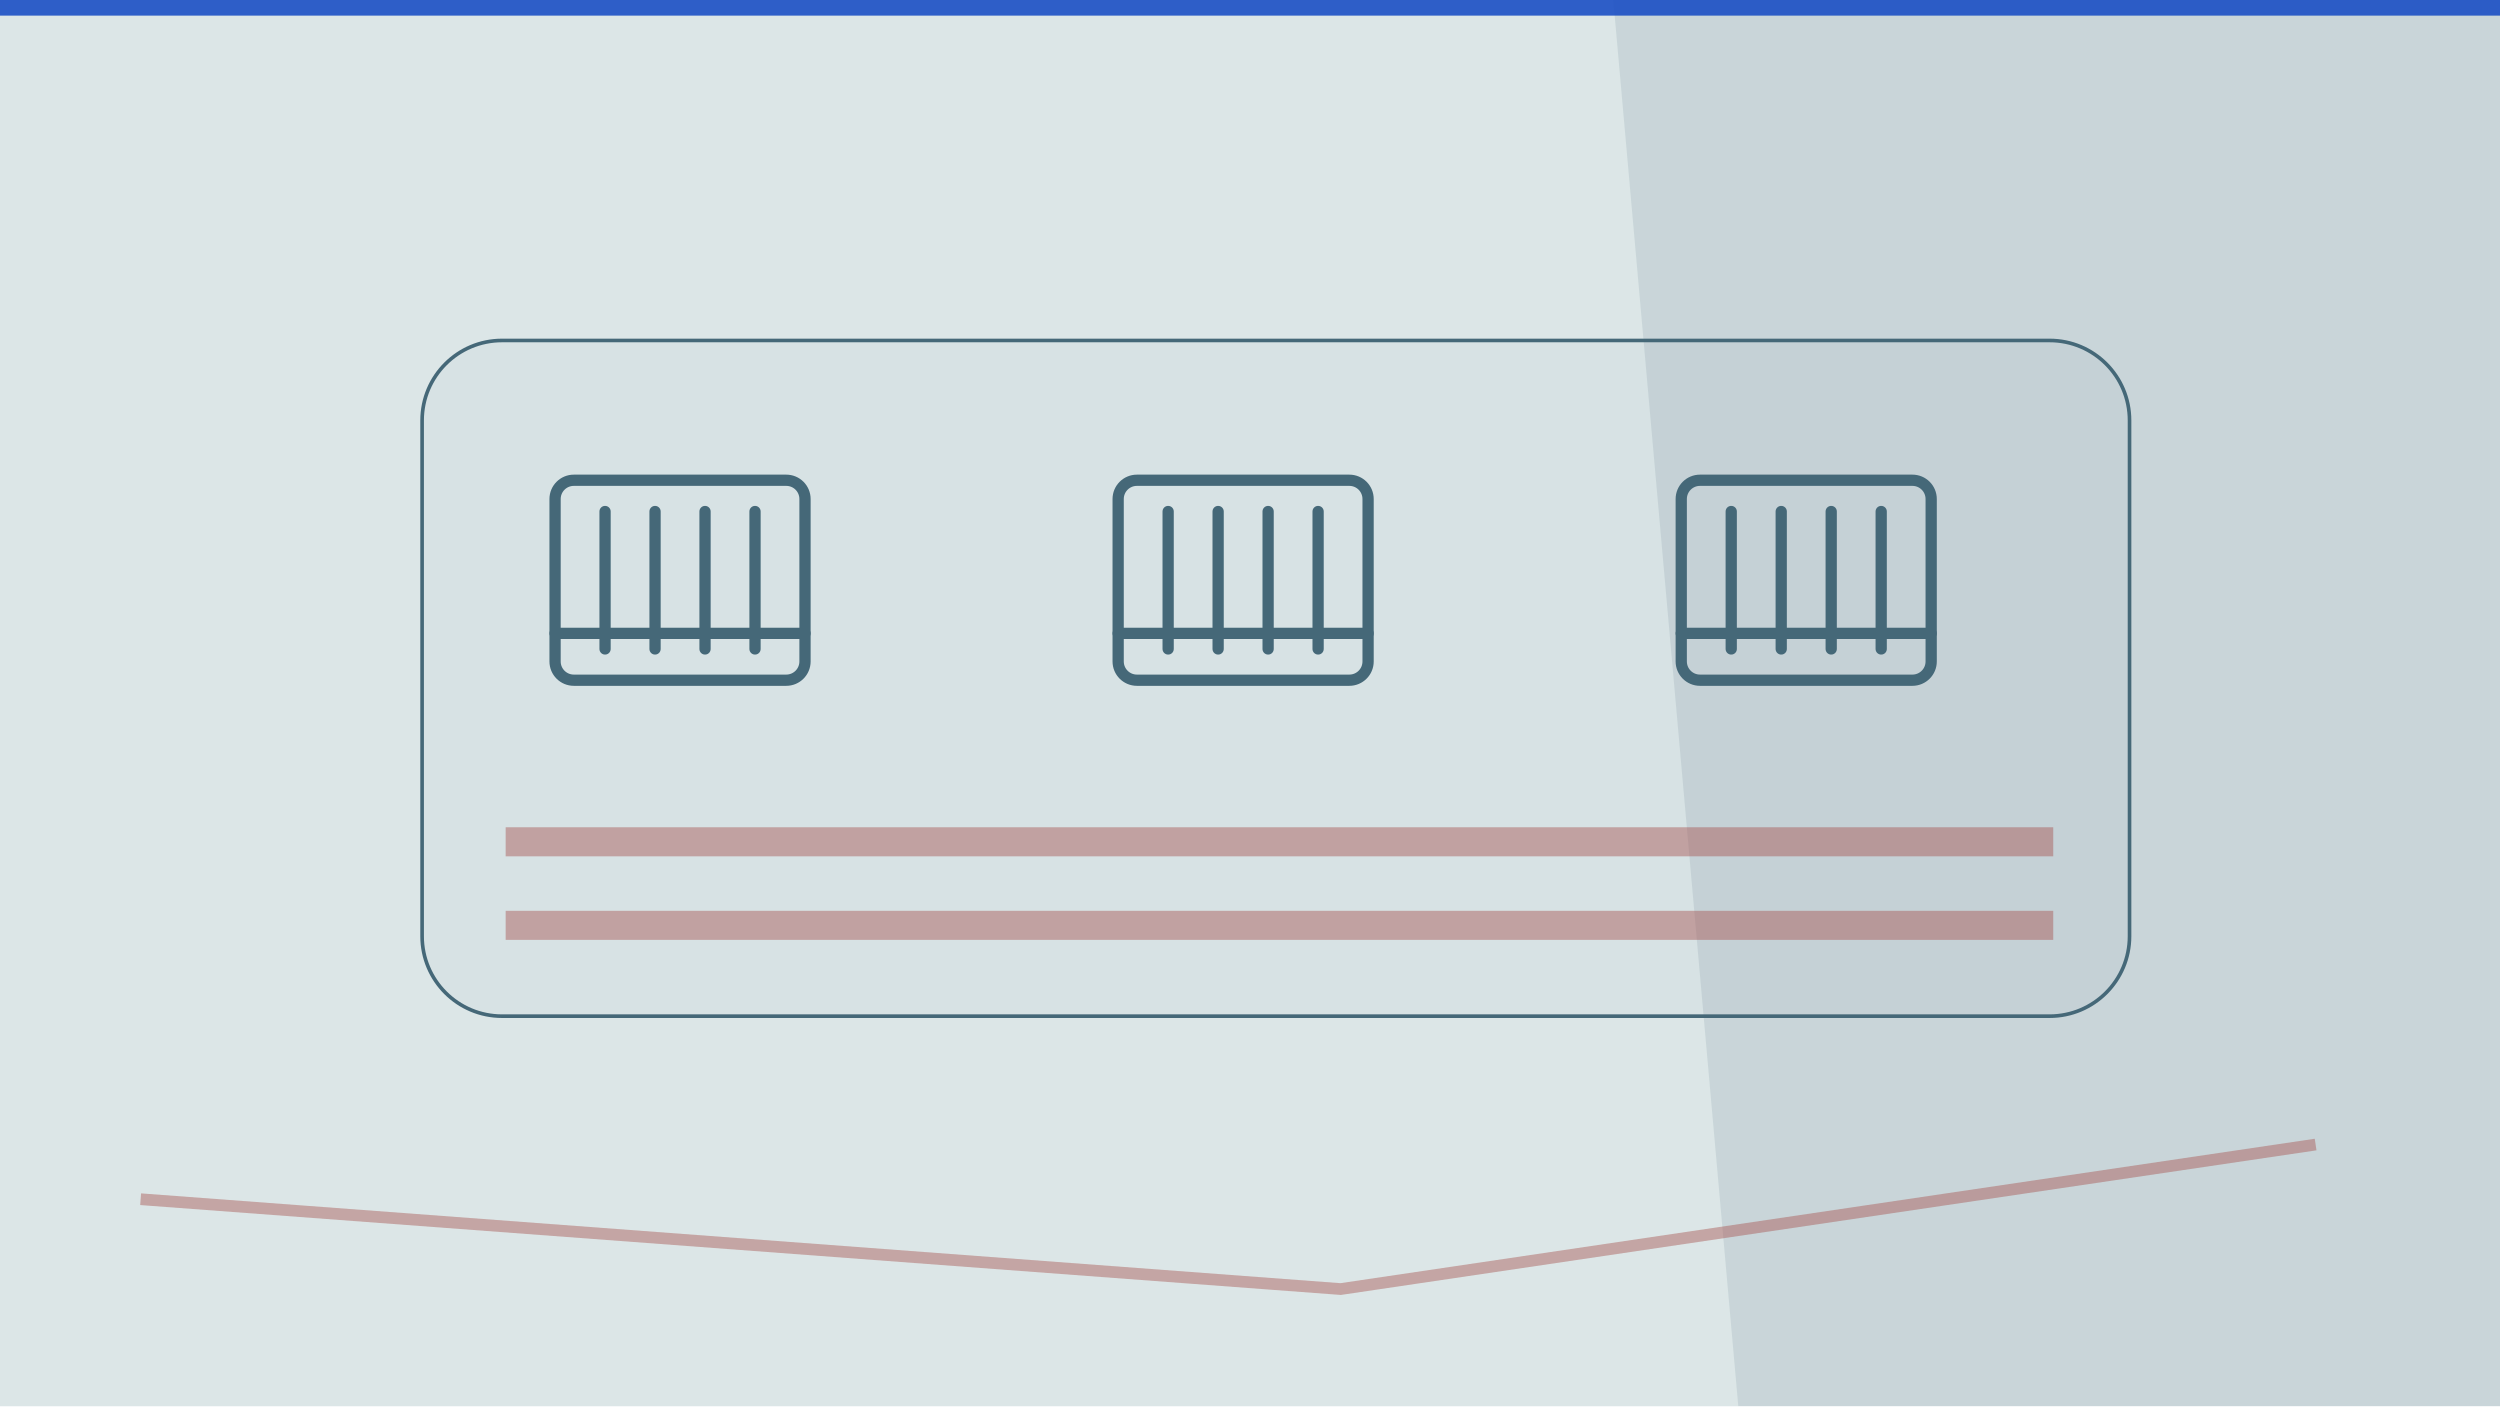
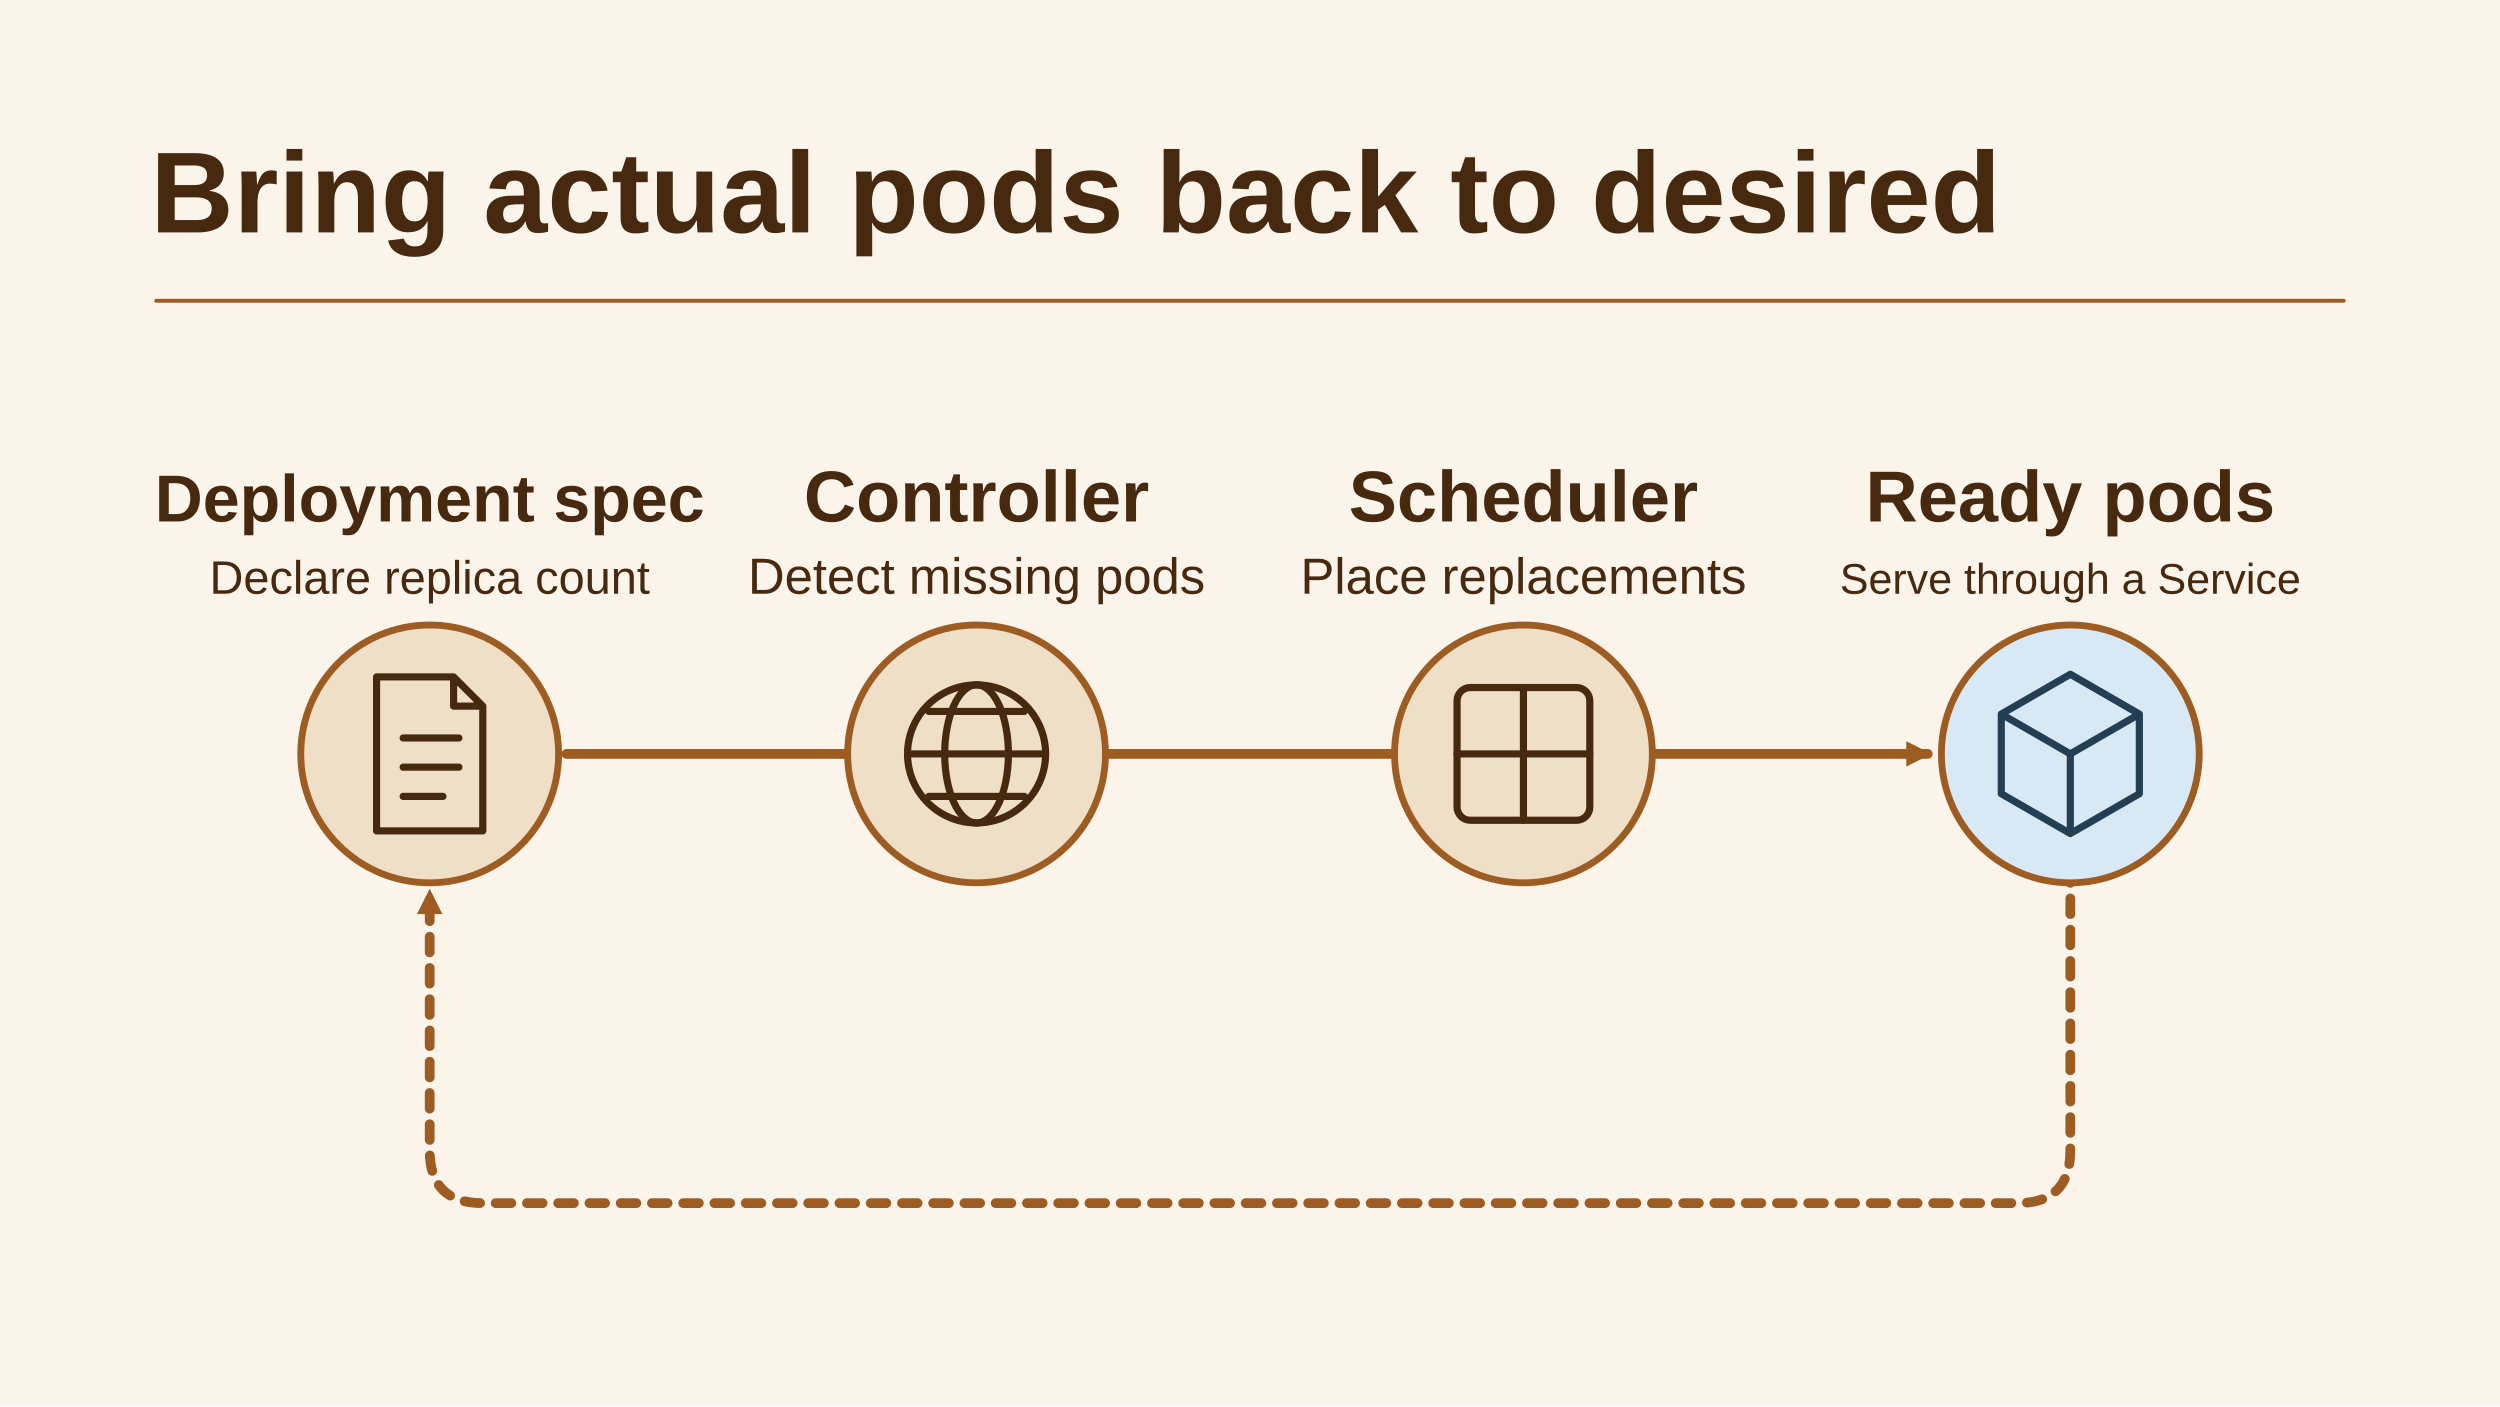
- <svg xmlns="http://www.w3.org/2000/svg" viewBox="0 0 1280 720" width="1280" height="720" role="img" aria-label="Conceptual illustration for Kubernetes Fundamentals: What It Is, What It Does, and When You Actually Need It: Workload, Runtime, Host." preserveAspectRatio="xMidYMid meet" data-article-art="containers-kubernetes-fundamentals" data-art-scene="container" data-composition="technical-cutaway">
-   <defs>
-     <clipPath id="cpcover-containers-kubernetes-fundamentals">
-       <rect width="1280" height="720" />
-     </clipPath>
-   </defs>
-   <g clip-path="url(#cpcover-containers-kubernetes-fundamentals)">
-     <rect width="1280" height="720" fill="#dce6e7" />
-     <g transform="translate(0 0) scale(2)">
-       <path d="M413 0H640V360H445Z" fill="#456878" opacity=".13" />
-       <path d="M36 307l307.2 23 249.6-37" fill="none" stroke="#a7524f" stroke-opacity=".44" stroke-width="3" />
-       <path d="M0 0h640v4H0z" fill="#1b4fc4" opacity=".9" />
-       <g transform="translate(69 76) scale(0.93)">
-         <rect x="42" y="12" width="470" height="186" rx="22" stroke="#456878" fill="#456878" fill-opacity=".035" />
-         <g transform="translate(70 35) scale(0.86)">
-           <g fill="none" stroke="#456878" stroke-width="3.6" stroke-linecap="round" stroke-linejoin="round">
-             <rect x="10" y="18" width="80" height="64" rx="6" />
-             <path d="M26 28v44m16-44v44m16-44v44m16-44v44M10 67h80" />
-           </g>
-         </g>
-         <g transform="translate(225 35) scale(0.86)">
-           <g fill="none" stroke="#456878" stroke-width="3.6" stroke-linecap="round" stroke-linejoin="round">
-             <rect x="10" y="18" width="80" height="64" rx="6" />
-             <path d="M26 28v44m16-44v44m16-44v44m16-44v44M10 67h80" />
-           </g>
-         </g>
-         <g transform="translate(380 35) scale(0.86)">
-           <g fill="none" stroke="#456878" stroke-width="3.6" stroke-linecap="round" stroke-linejoin="round">
-             <rect x="10" y="18" width="80" height="64" rx="6" />
-             <path d="M26 28v44m16-44v44m16-44v44m16-44v44M10 67h80" />
-           </g>
-         </g>
-         <path d="M65 150h426m-426 23h426" stroke="#a7524f" stroke-width="8" opacity=".45" />
+ <svg xmlns="http://www.w3.org/2000/svg" data-article-art="containers-kubernetes-fundamentals" role="img" aria-label="Kubernetes controllers compare active pods with the declared Deployment, replace missing pods, and expose the pods marked ready through the Service." width="1280" height="720" viewBox="0 0 1280 720">
+   <svg width="100%" height="100%" viewBox="0 0 1280 720" preserveAspectRatio="xMidYMid slice" role="img" aria-label="Kubernetes controllers compare active pods with the declared Deployment, replace missing pods, and expose the pods marked ready through the Service.">
+     <defs>
+       <marker id="head" markerWidth="13" markerHeight="13" refX="11" refY="6.5" orient="auto" markerUnits="userSpaceOnUse">
+         <path d="M0 0L13 6.5 0 13Z" fill="#9D5C22" />
+       </marker>
+     </defs>
+     <rect x="0" y="0" width="1280" height="720" rx="0" fill="#FBF4EB" stroke="none" stroke-width="2.5" />
+     <g font-family="Arial, Helvetica, sans-serif">
+       <text x="77" y="119" text-anchor="start" fill="#46290F" font-size="59" font-weight="700">Bring actual pods back to desired</text>
+       <path d="M80 154H1200" fill="none" stroke="#9D5C22" stroke-width="2" stroke-linejoin="round" stroke-linecap="round" />
+       <path d="M290 386H987" fill="none" stroke="#9D5C22" stroke-width="5" stroke-linejoin="round" stroke-linecap="round" marker-end="url(#head)" />
+       <path d="M1060 444V589Q1060 616 1033 616H247Q220 616 220 589V457" fill="none" stroke="#9D5C22" stroke-width="5" stroke-linejoin="round" stroke-linecap="round" marker-end="url(#head)" stroke-dasharray="8 8" />
+       <circle cx="220" cy="386" r="66" fill="#EFDFC6" stroke="#9D5C22" stroke-width="3.5" />
+       <g transform="translate(220 386) scale(1.359375)" fill="none" stroke="#46290F" stroke-width="2.7" stroke-linecap="round" stroke-linejoin="round">
+         <path d="M-20-29H9l11 11v47h-40Z M9-29v11h11M-10-6h21m-21 11h21m-21 11h15" />
      </g>
+       <text x="220" y="267" text-anchor="middle" fill="#46290F" font-size="34" font-weight="700">Deployment spec</text>
+       <text x="220" y="304" text-anchor="middle" fill="#46290F" font-size="24" font-weight="400">Declare replica count</text>
+       <circle cx="500" cy="386" r="66" fill="#EFDFC6" stroke="#9D5C22" stroke-width="3.5" />
+       <g transform="translate(500 386) scale(1.359375)" fill="none" stroke="#46290F" stroke-width="2.7" stroke-linecap="round" stroke-linejoin="round">
+         <circle r="26" />
+         <ellipse rx="12" ry="26" />
+         <path d="M-26 0h52m-44-16h36m-36 32h36" />
+       </g>
+       <text x="500" y="267" text-anchor="middle" fill="#46290F" font-size="37" font-weight="700">Controller</text>
+       <text x="500" y="304" text-anchor="middle" fill="#46290F" font-size="26" font-weight="400">Detect missing pods</text>
+       <circle cx="780" cy="386" r="66" fill="#EFDFC6" stroke="#9D5C22" stroke-width="3.5" />
+       <g transform="translate(780 386) scale(1.359375)" fill="none" stroke="#46290F" stroke-width="2.7" stroke-linecap="round" stroke-linejoin="round">
+         <rect x="-25" y="-25" width="50" height="50" rx="5" />
+         <path d="M-25 0h50M0-25v50" />
+       </g>
+       <text x="780" y="267" text-anchor="middle" fill="#46290F" font-size="37" font-weight="700">Scheduler</text>
+       <text x="780" y="304" text-anchor="middle" fill="#46290F" font-size="26" font-weight="400">Place replacements</text>
+       <circle cx="1060" cy="386" r="66" fill="#D8E9F6" stroke="#9D5C22" stroke-width="3.5" />
+       <g transform="translate(1060 386) scale(1.359375)" fill="none" stroke="#243F54" stroke-width="2.7" stroke-linecap="round" stroke-linejoin="round">
+         <path d="M0-30 26-15v30L0 30l-26-15v-30Zm0 30 26-15M0 0l-26-15M0 0v30" />
+       </g>
+       <text x="1060" y="267" text-anchor="middle" fill="#46290F" font-size="37" font-weight="700">Ready pods</text>
+       <text x="1060" y="304" text-anchor="middle" fill="#46290F" font-size="22" font-weight="400">Serve through a Service</text>
    </g>
-   </g>
+   </svg>
</svg>
